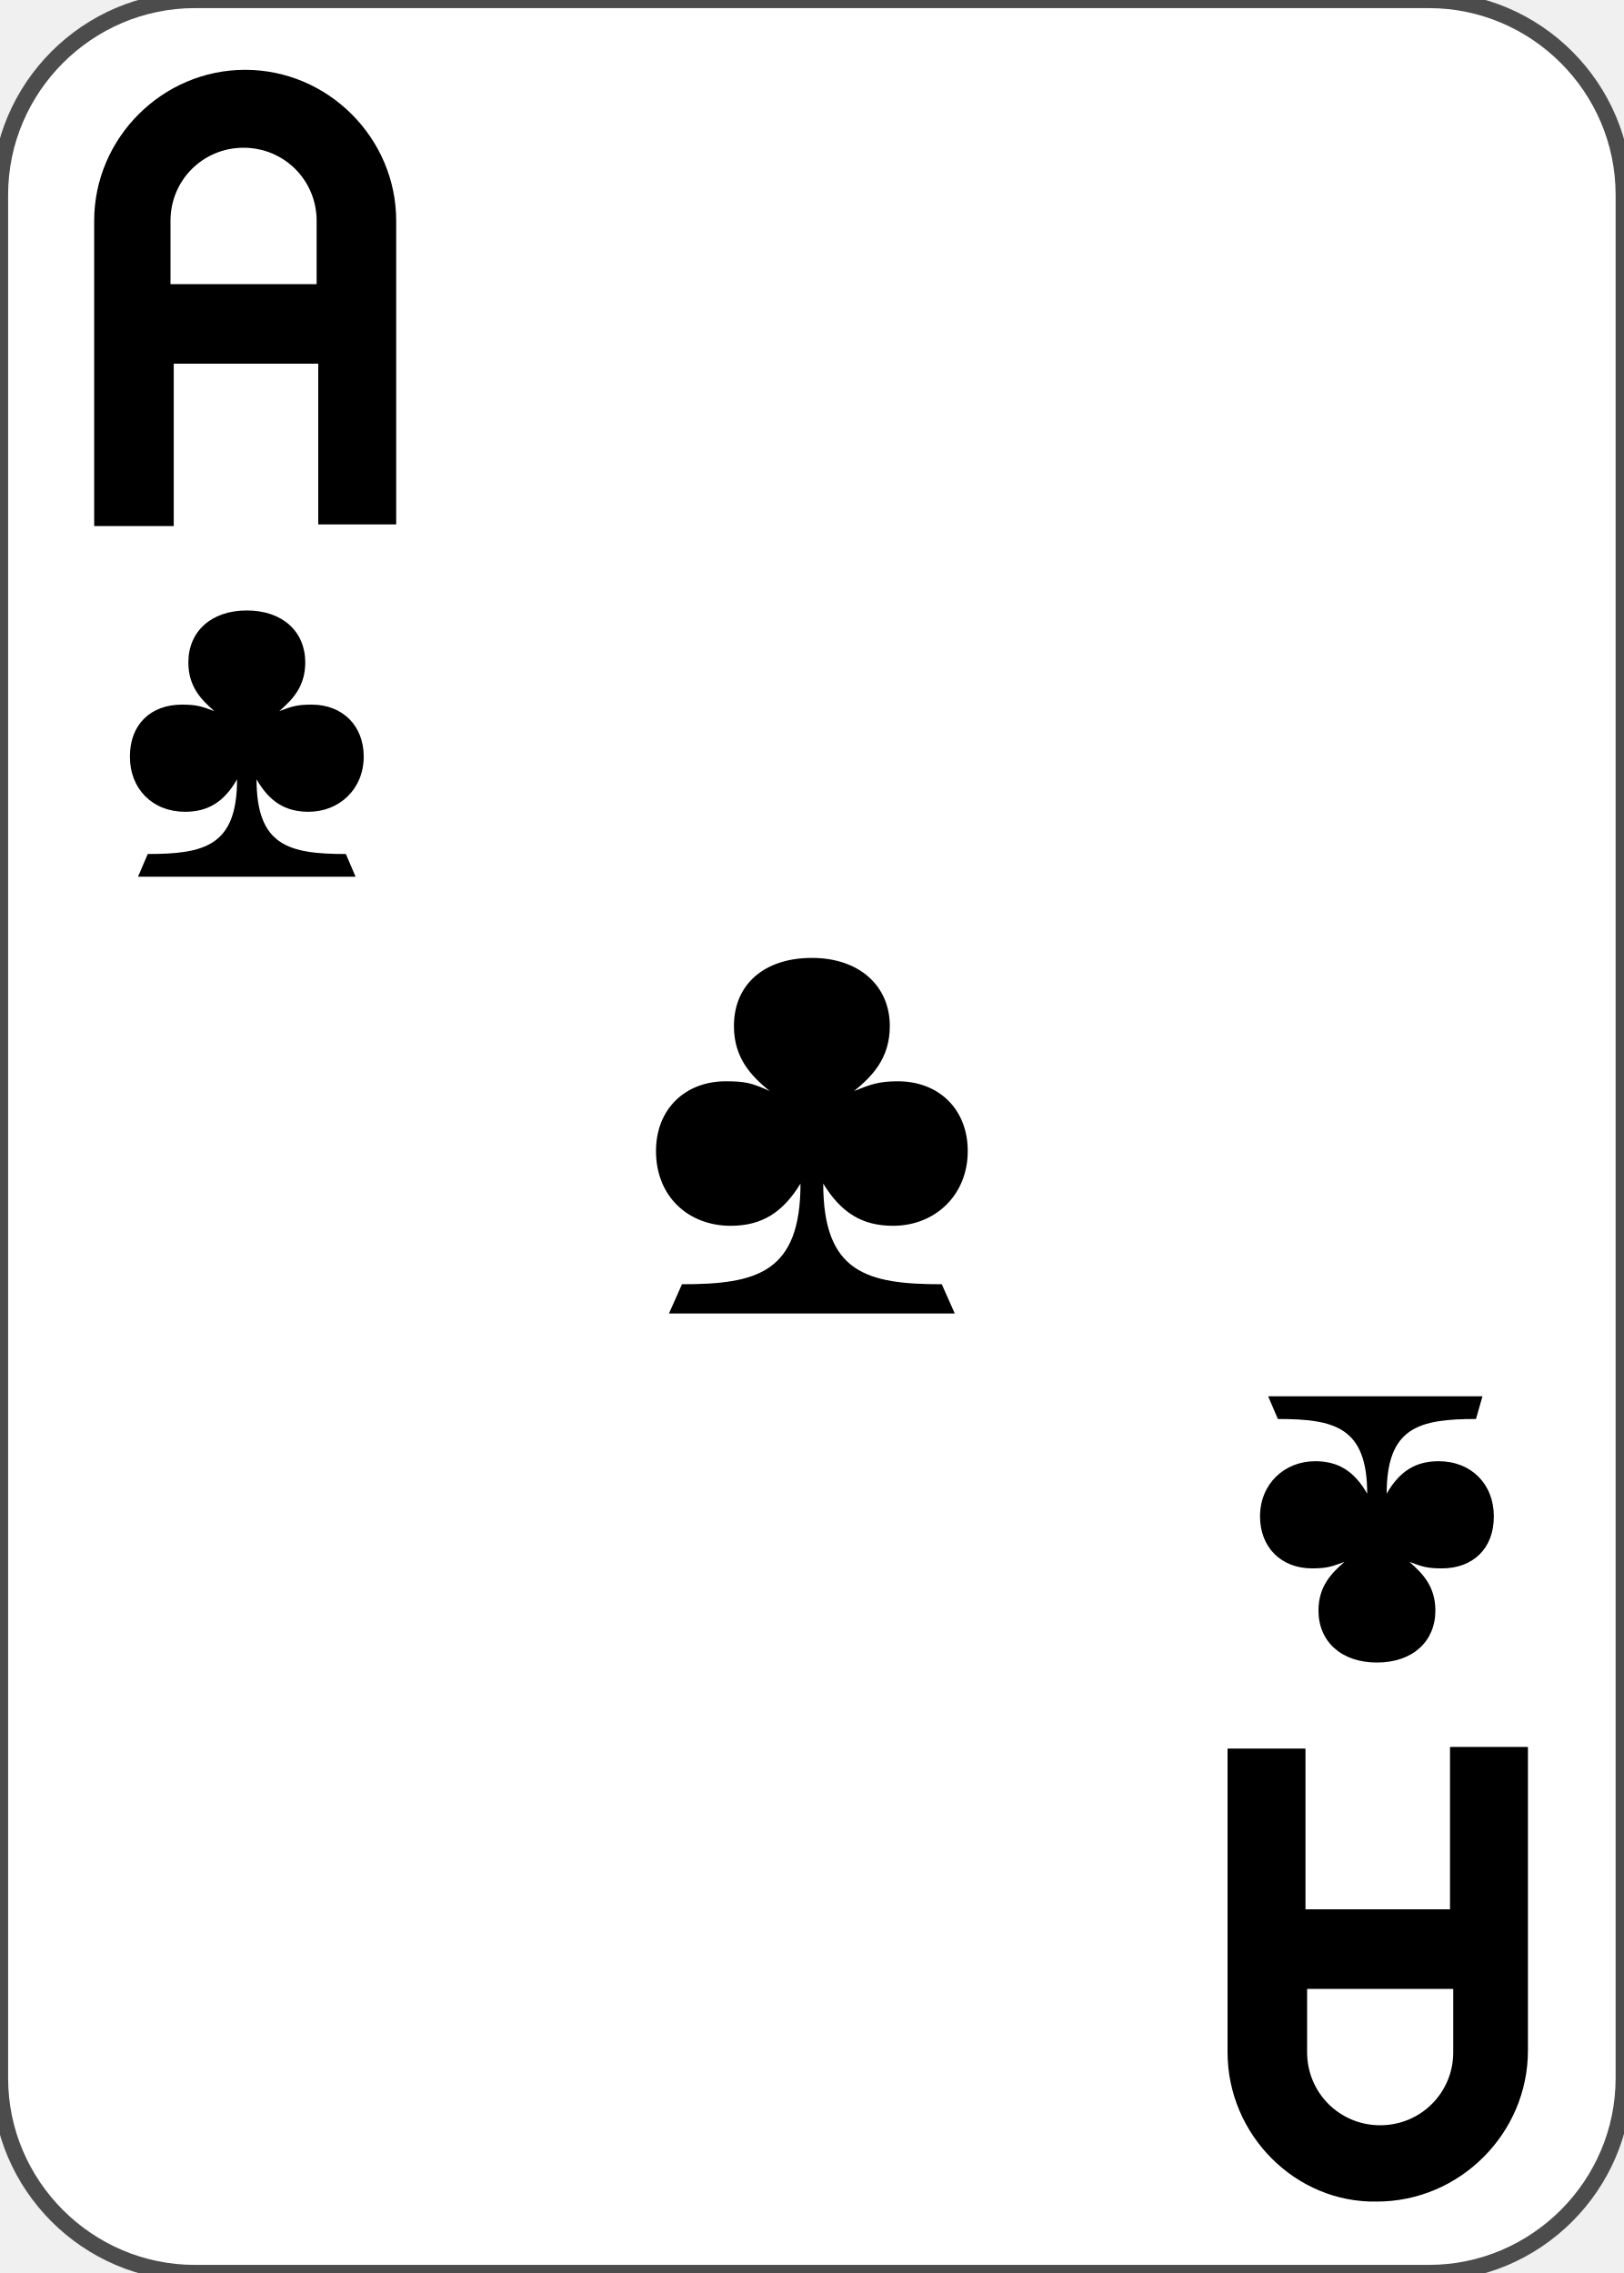
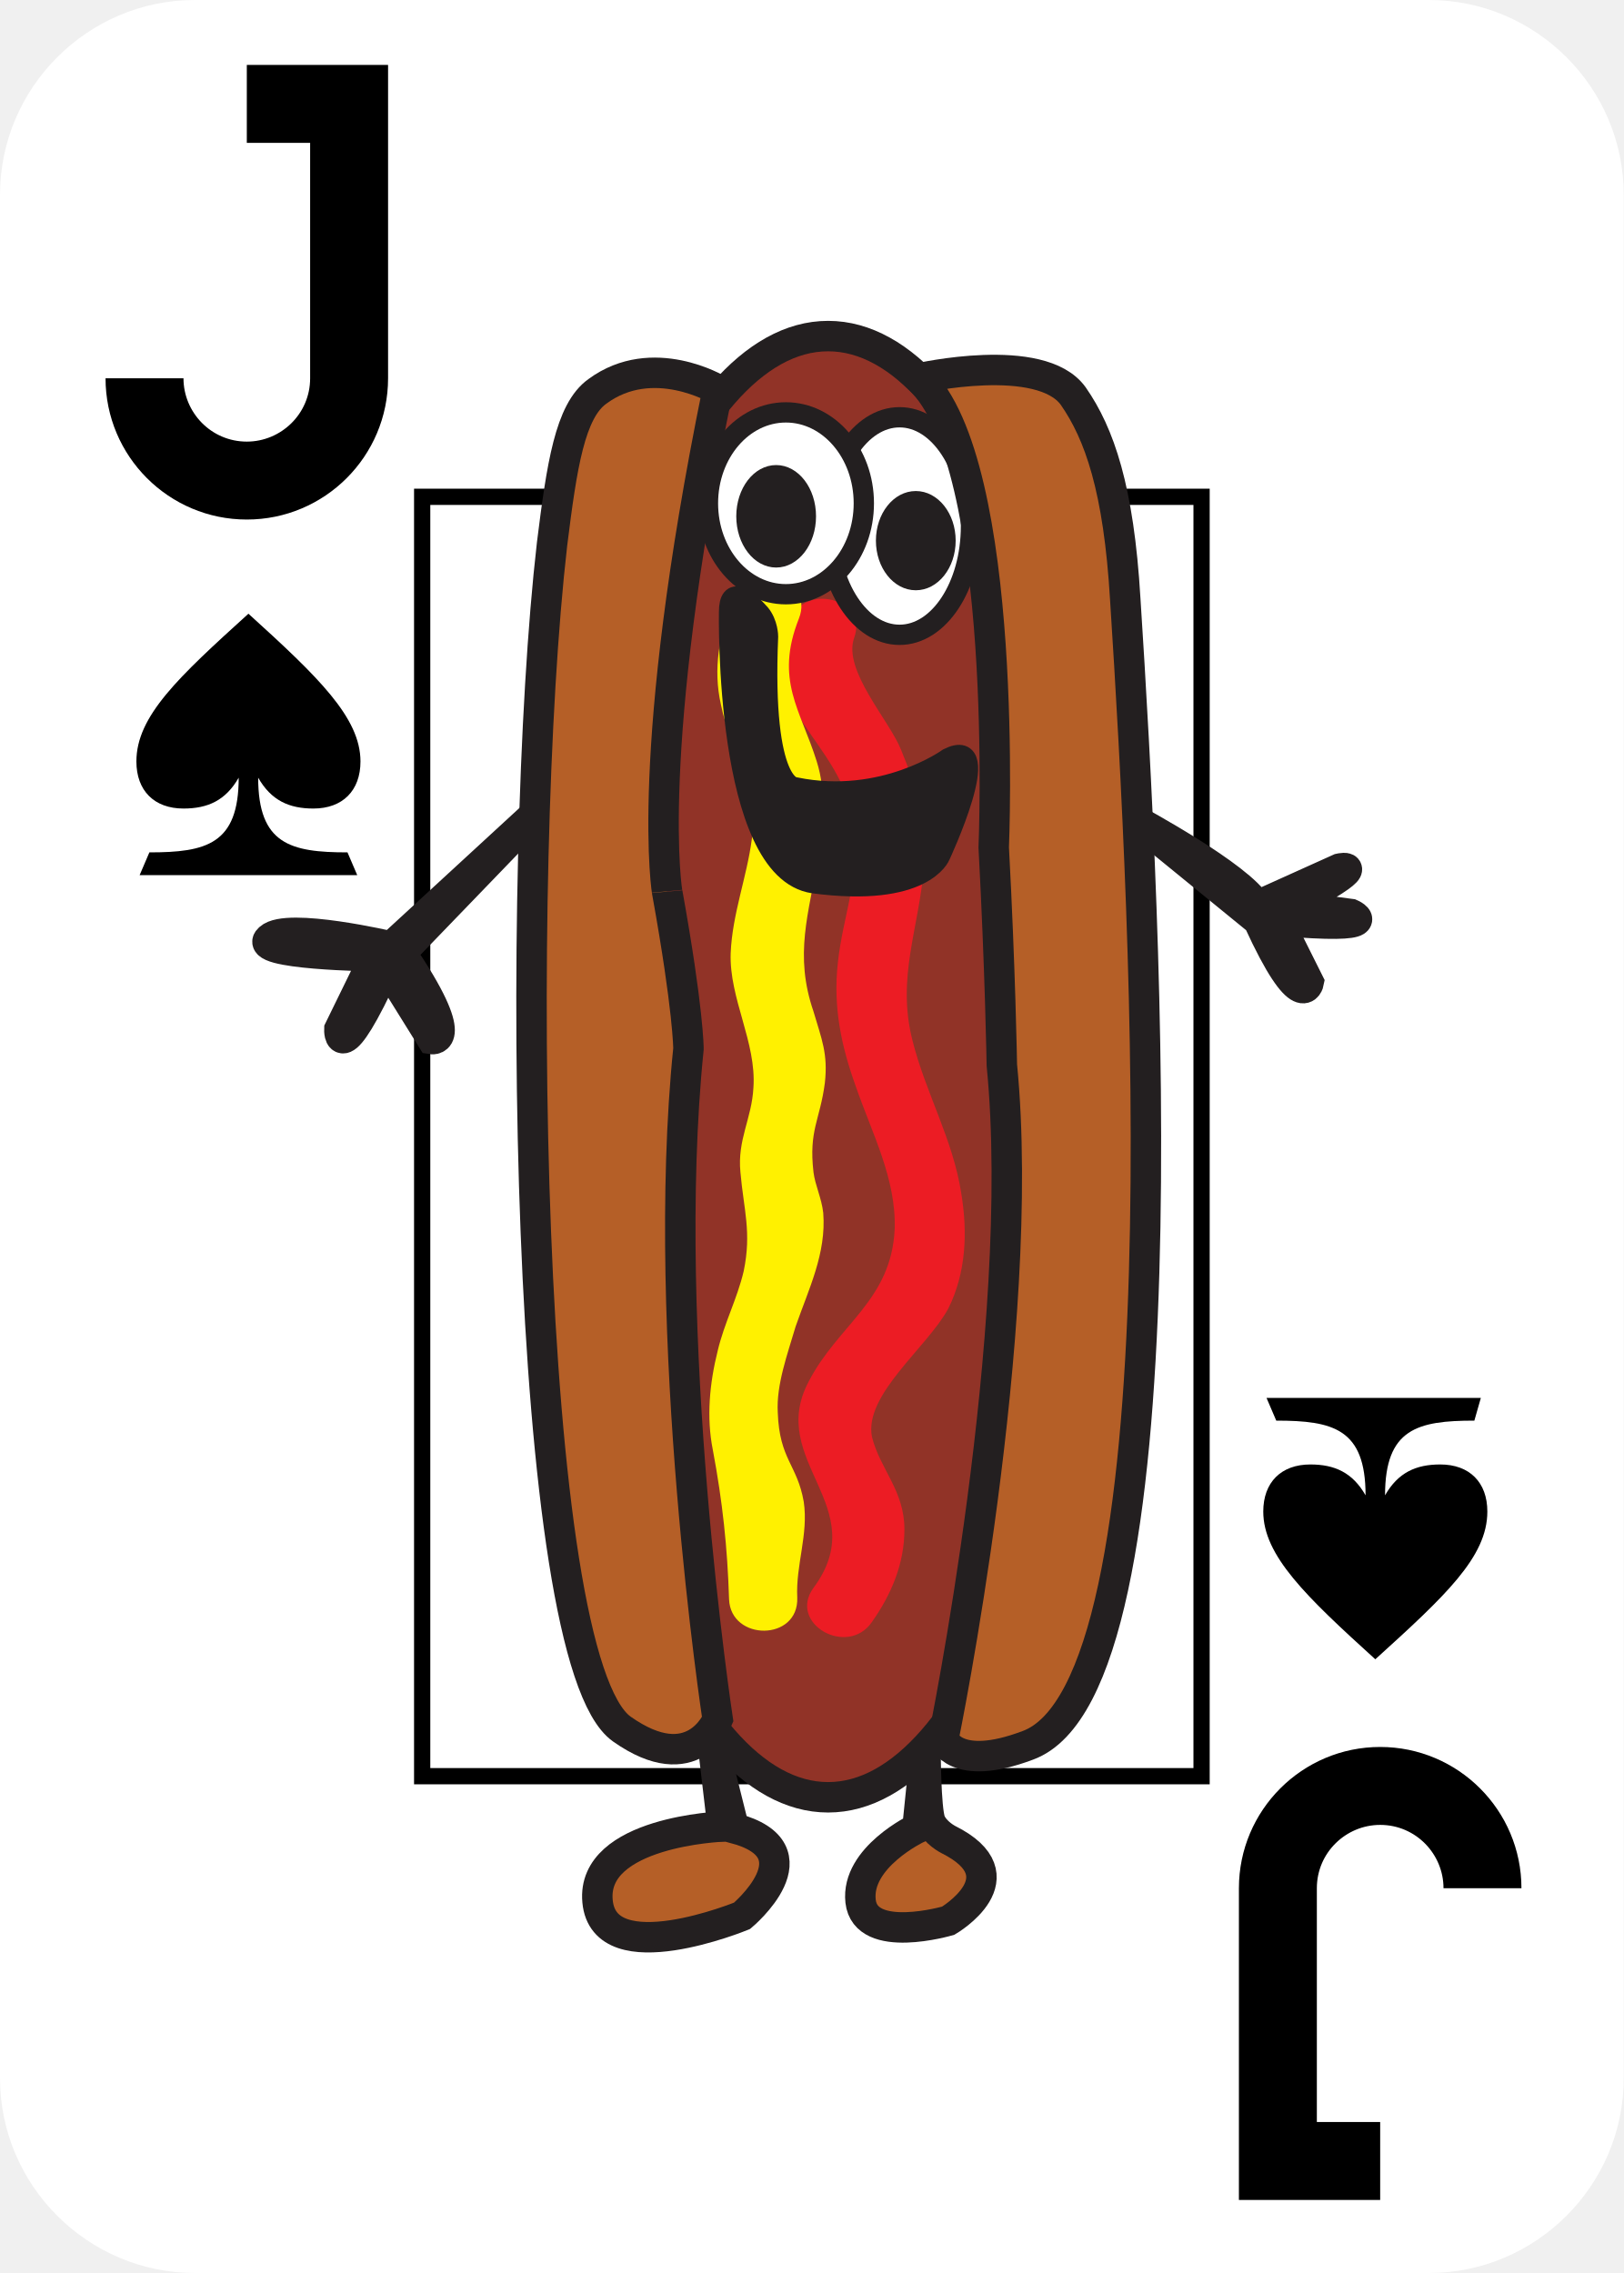
<svg xmlns="http://www.w3.org/2000/svg" version="1.1" id="Layer_1" x="0px" y="0px" viewBox="0 0 100 140" style="enable-background:new 0 0 100 140;" xml:space="preserve">
  <style type="text/css">
- 	.st0{fill:#FFFFFF;stroke:#4C4C4C;stroke-miterlimit:10;}
+ 	.st0{fill:#FFFFFF;}
+ 	.st1{fill:none;stroke:#000000;stroke-miterlimit:10;}
+ 	.st2{fill:#913327;stroke:#231F20;stroke-width:1.875;stroke-miterlimit:10;}
+ 	.st3{fill:#B55F27;stroke:#231F20;stroke-width:1.875;stroke-miterlimit:10;}
+ 	.st4{fill:#EC1C24;}
+ 	.st5{fill:#FFF100;}
+ 	.st6{fill:#231F20;stroke:#231F20;stroke-width:1.25;stroke-miterlimit:10;}
+ 	.st7{fill:#FFFFFF;stroke:#231F20;stroke-width:1.25;stroke-miterlimit:10;}
+ 	.st8{fill:#231F20;stroke:#231F20;stroke-width:0.312;stroke-miterlimit:10;}
</style>
  <path class="st0" d="M88,140H12c-6.6,0-12-5.4-12-12V12C0,5.4,5.4,0,12,0h76c6.6,0,12,5.4,12,12v116C100,134.6,94.6,140,88,140z" />
  <g>
-     <path d="M24.4,13.6v18.7h-4.8v-9.9h-8.9v10H5.8V13.6c0-5.1,4.2-9.3,9.3-9.3S24.4,8.5,24.4,13.6z M19.5,17.5v-3.9   c0-2.5-2-4.5-4.5-4.5s-4.5,2-4.5,4.5v3.9H19.5z" />
+     <path d="M23.9,4v19.3c0,4.8-3.9,8.7-8.7,8.7s-8.7-3.9-8.7-8.7h4.8c0,2.1,1.7,3.9,3.9,3.9c2.1,0,3.9-1.7,3.9-3.9V8.8h-3.9V4H23.9z" />
  </g>
  <g>
-     <path d="M9.1,52.6c3.5,0,5.5-0.5,5.5-4.6c-0.8,1.4-1.8,2-3.2,2c-2,0-3.4-1.4-3.4-3.4s1.3-3.2,3.2-3.2c0.9,0,1.2,0.1,2,0.4   c-0.8-0.7-1.6-1.5-1.6-3c0-1.9,1.4-3.2,3.6-3.2s3.6,1.3,3.6,3.2c0,1.5-0.8,2.3-1.6,3c0.8-0.3,1.1-0.4,2-0.4c1.9,0,3.2,1.3,3.2,3.2   c0,2-1.5,3.4-3.4,3.4c-1.4,0-2.4-0.6-3.2-2c0,4.1,2,4.6,5.5,4.6l0.6,1.4H8.5L9.1,52.6z" />
+     <path d="M76.3,135.6v-19.3c0-4.8,3.9-8.7,8.7-8.7c4.8,0,8.7,3.9,8.7,8.7h-4.8c0-2.1-1.7-3.9-3.9-3.9c-2.1,0-3.9,1.7-3.9,3.9v14.4   H85v4.8h-8.7V135.6z" />
+   </g>
+   <rect x="26" y="30.6" class="st1" width="48" height="78.8" />
+   <g>
+     <path d="M9.2,52.5c3.5,0,5.5-0.5,5.5-4.6c-0.8,1.4-1.9,1.9-3.4,1.9c-1.8,0-2.9-1.1-2.9-2.9c0-2.8,2.6-5.2,6.9-9.1   c4.3,3.9,6.9,6.4,6.9,9.1c0,1.8-1.1,2.9-2.9,2.9c-1.5,0-2.6-0.5-3.4-1.9c0,4.1,2,4.6,5.5,4.6l0.6,1.4H8.6L9.2,52.5z" />
  </g>
  <g>
-     <path d="M42,79.1c4.6,0,7.3-0.7,7.3-6.2c-1.1,1.8-2.4,2.6-4.3,2.6c-2.6,0-4.6-1.8-4.6-4.6c0-2.6,1.8-4.3,4.3-4.3   c1.2,0,1.6,0.1,2.7,0.6c-1.1-0.9-2.2-2-2.2-4c0-2.6,1.9-4.2,4.8-4.2s4.8,1.7,4.8,4.2c0,2-1.1,3.1-2.2,4c1-0.4,1.5-0.6,2.7-0.6   c2.5,0,4.3,1.7,4.3,4.3c0,2.7-2,4.6-4.6,4.6c-1.9,0-3.2-0.8-4.3-2.6c0,5.5,2.7,6.2,7.3,6.2l0.8,1.8H41.2L42,79.1z" />
+     <path d="M90.8,87.5c-3.5,0-5.5,0.5-5.5,4.6c0.8-1.4,1.9-1.9,3.4-1.9c1.8,0,2.9,1.1,2.9,2.9c0,2.8-2.6,5.2-6.9,9.1   c-4.3-3.9-6.9-6.4-6.9-9.1c0-1.8,1.1-2.9,2.9-2.9c1.5,0,2.6,0.5,3.4,1.9c0-4.1-2-4.6-5.5-4.6L78,86.1h13.2L90.8,87.5z" />
  </g>
  <g>
-     <path d="M75.6,126.4v-18.7h4.8v9.9h8.9v-10h4.8v18.7c0,5.1-4.2,9.3-9.3,9.3C79.8,135.7,75.6,131.5,75.6,126.4z M80.5,122.5v3.9   c0,2.5,2,4.5,4.5,4.5s4.5-2,4.5-4.5v-3.9C89.5,122.5,80.5,122.5,80.5,122.5z" />
-   </g>
-   <g>
-     <path d="M90.9,87.4c-3.5,0-5.5,0.5-5.5,4.6c0.8-1.4,1.8-2,3.2-2c2,0,3.4,1.4,3.4,3.4s-1.3,3.2-3.2,3.2c-0.9,0-1.2-0.1-2-0.4   c0.8,0.7,1.6,1.5,1.6,3c0,1.9-1.4,3.2-3.6,3.2s-3.6-1.3-3.6-3.2c0-1.5,0.8-2.3,1.6-3c-0.8,0.3-1.1,0.4-2,0.4   c-1.9,0-3.2-1.3-3.2-3.2c0-2,1.5-3.4,3.4-3.4c1.4,0,2.4,0.6,3.2,2c0-4.1-2-4.6-5.5-4.6L78.1,86h13.2L90.9,87.4z" />
+     <ellipse class="st2" cx="51" cy="65.7" rx="16.6" ry="45" />
+     <path class="st3" d="M44.2,24c0,0-4-2.4-7.4,0.1c-1.7,1.2-2.2,4.6-2.8,9.4c-2.3,20-1.8,68.7,4.3,73c4.4,3.1,5.9-0.6,5.9-0.6   s-3.6-23.7-1.8-41.3c0,0,0-2.4-1.3-9.6C41.1,55.1,39.6,46.5,44.2,24z" />
+     <g>
+       <g>
+         <path class="st4" d="M48.6,38.3c-2,5.6,3.1,7.1,4,12.4c0.5,2.9-0.7,5.7-1,8.6c-0.3,2.7,0.2,5.1,1.1,7.6c1,2.9,2.5,5.7,2.4,8.8     c-0.2,4.4-3.5,5.9-5.3,9.4c-2.6,4.9,4,7.7,0.3,12.7c-1.6,2.2,2.1,4.3,3.6,2.1c1.2-1.7,2-3.6,2-5.7c0-2.4-1.5-3.7-2-5.7     c-0.5-2.6,3.4-5.5,4.7-7.9c1.1-2.2,1.2-4.7,0.8-7.1c-0.5-3.3-2.2-6.2-3-9.4c-1-3.9,0.4-6.9,0.7-10.7c0.2-2.6-0.4-4.8-1.4-7.2     c-0.7-1.8-3.6-4.9-2.9-6.9C53.5,36.9,49.5,35.8,48.6,38.3L48.6,38.3z" />
+       </g>
+     </g>
+     <g>
+       <g>
+         <path class="st5" d="M49.1,98.4c-0.1-2,0.7-3.9,0.4-5.9c-0.4-2.3-1.5-2.6-1.6-5.5c-0.1-1.7,0.6-3.6,1.1-5.3     c0.8-2.3,1.9-4.5,1.7-7c-0.1-0.9-0.5-1.7-0.6-2.5c-0.3-2.6,0.4-3.2,0.7-5.5c0.2-1.8-0.2-2.7-0.7-4.4c-1.2-3.5-0.3-6,0.3-9.5     c0.3-2,0.5-4-0.1-5.9c-1-3.2-2.6-5-1.1-8.8c1-2.5-3.1-3.6-4.1-1.1c-0.8,2.1-1.2,4.2-0.7,6.4c0.6,3,2.4,5,1.9,8.3     c-0.3,2.3-1.2,4.6-1.3,7c-0.1,2.8,1.6,5.5,1.4,8.3c-0.1,1.9-1,3.2-0.8,5.2c0.2,2.3,0.7,3.7,0.2,6.1c-0.4,1.7-1.2,3.2-1.6,4.9     c-0.5,2-0.7,4.1-0.3,6.1c0.6,3.2,0.9,6,1,9.2C45,101.1,49.2,101.1,49.1,98.4L49.1,98.4z" />
+       </g>
+     </g>
+     <path class="st6" d="M44.9,37.7c0,0-0.3,15.9,5.2,16.7c6.8,0.9,7.8-1.7,7.8-1.7s3.5-7.5,0.5-6c0,0-4,2.9-9.4,1.8   c0,0-2.1,0.2-1.7-9.3c0,0,0-0.8-0.5-1.4C46,36.9,44.9,36,44.9,37.7z" />
+     <ellipse class="st7" cx="55.4" cy="32.4" rx="4.4" ry="6.7" />
+     <ellipse class="st7" cx="48.4" cy="31" rx="4.8" ry="5.6" />
+     <ellipse class="st8" cx="47.8" cy="31.8" rx="2.3" ry="3" />
+     <ellipse class="st8" cx="56.4" cy="33.3" rx="2.3" ry="2.9" />
+     <path class="st3" d="M43.9,107.4l0.6,5.1c0,0-8.1,0.3-7.7,4.6c0.4,4.4,8.9,0.9,8.9,0.9s4.8-4-0.5-5.4L43.9,107.4z" />
+     <path class="st3" d="M57,107.7l-0.5,4.9c0,0-3.8,1.8-3.5,4.5s5.4,1.2,5.4,1.2s4.6-2.7,0-5c0,0-0.8-0.4-1.1-1.1   C57,111.4,57,107.7,57,107.7z" />
+     <path class="st3" d="M32.9,50.2l-8.8,8.1c0,0-6.4-1.5-7.5-0.5c-1.2,1,6.5,1.1,6.5,1.1l-2.2,4.5c0,0-0.1,2.7,2.9-3.9l2.8,4.5   c0,0,1.9,0.3-1.9-5.3L32.9,50.2z" />
+     <path class="st3" d="M69.9,50.5c0,0,6.5,3.5,7.5,5.3l5.1-2.3c0,0,2.2-0.5-3.1,2.3l3.8,0.5c0,0,2.3,1-4.5,0.4l1.9,3.8   c0,0-0.4,2.1-3.1-3.8L69.9,50.5z" />
+     <path class="st3" d="M56.6,23.3c0,0,7.5-1.7,9.5,1.1c1.6,2.3,2.8,5.7,3.2,12.5c1.3,20.1,3.8,67-6,70.6c-4.5,1.7-5.2-0.4-5.2-0.4   s5.2-25.3,3.6-41.5c0,0-0.1-6-0.5-13.4C61.2,52.2,62.2,28.6,56.6,23.3z" />
  </g>
</svg>
